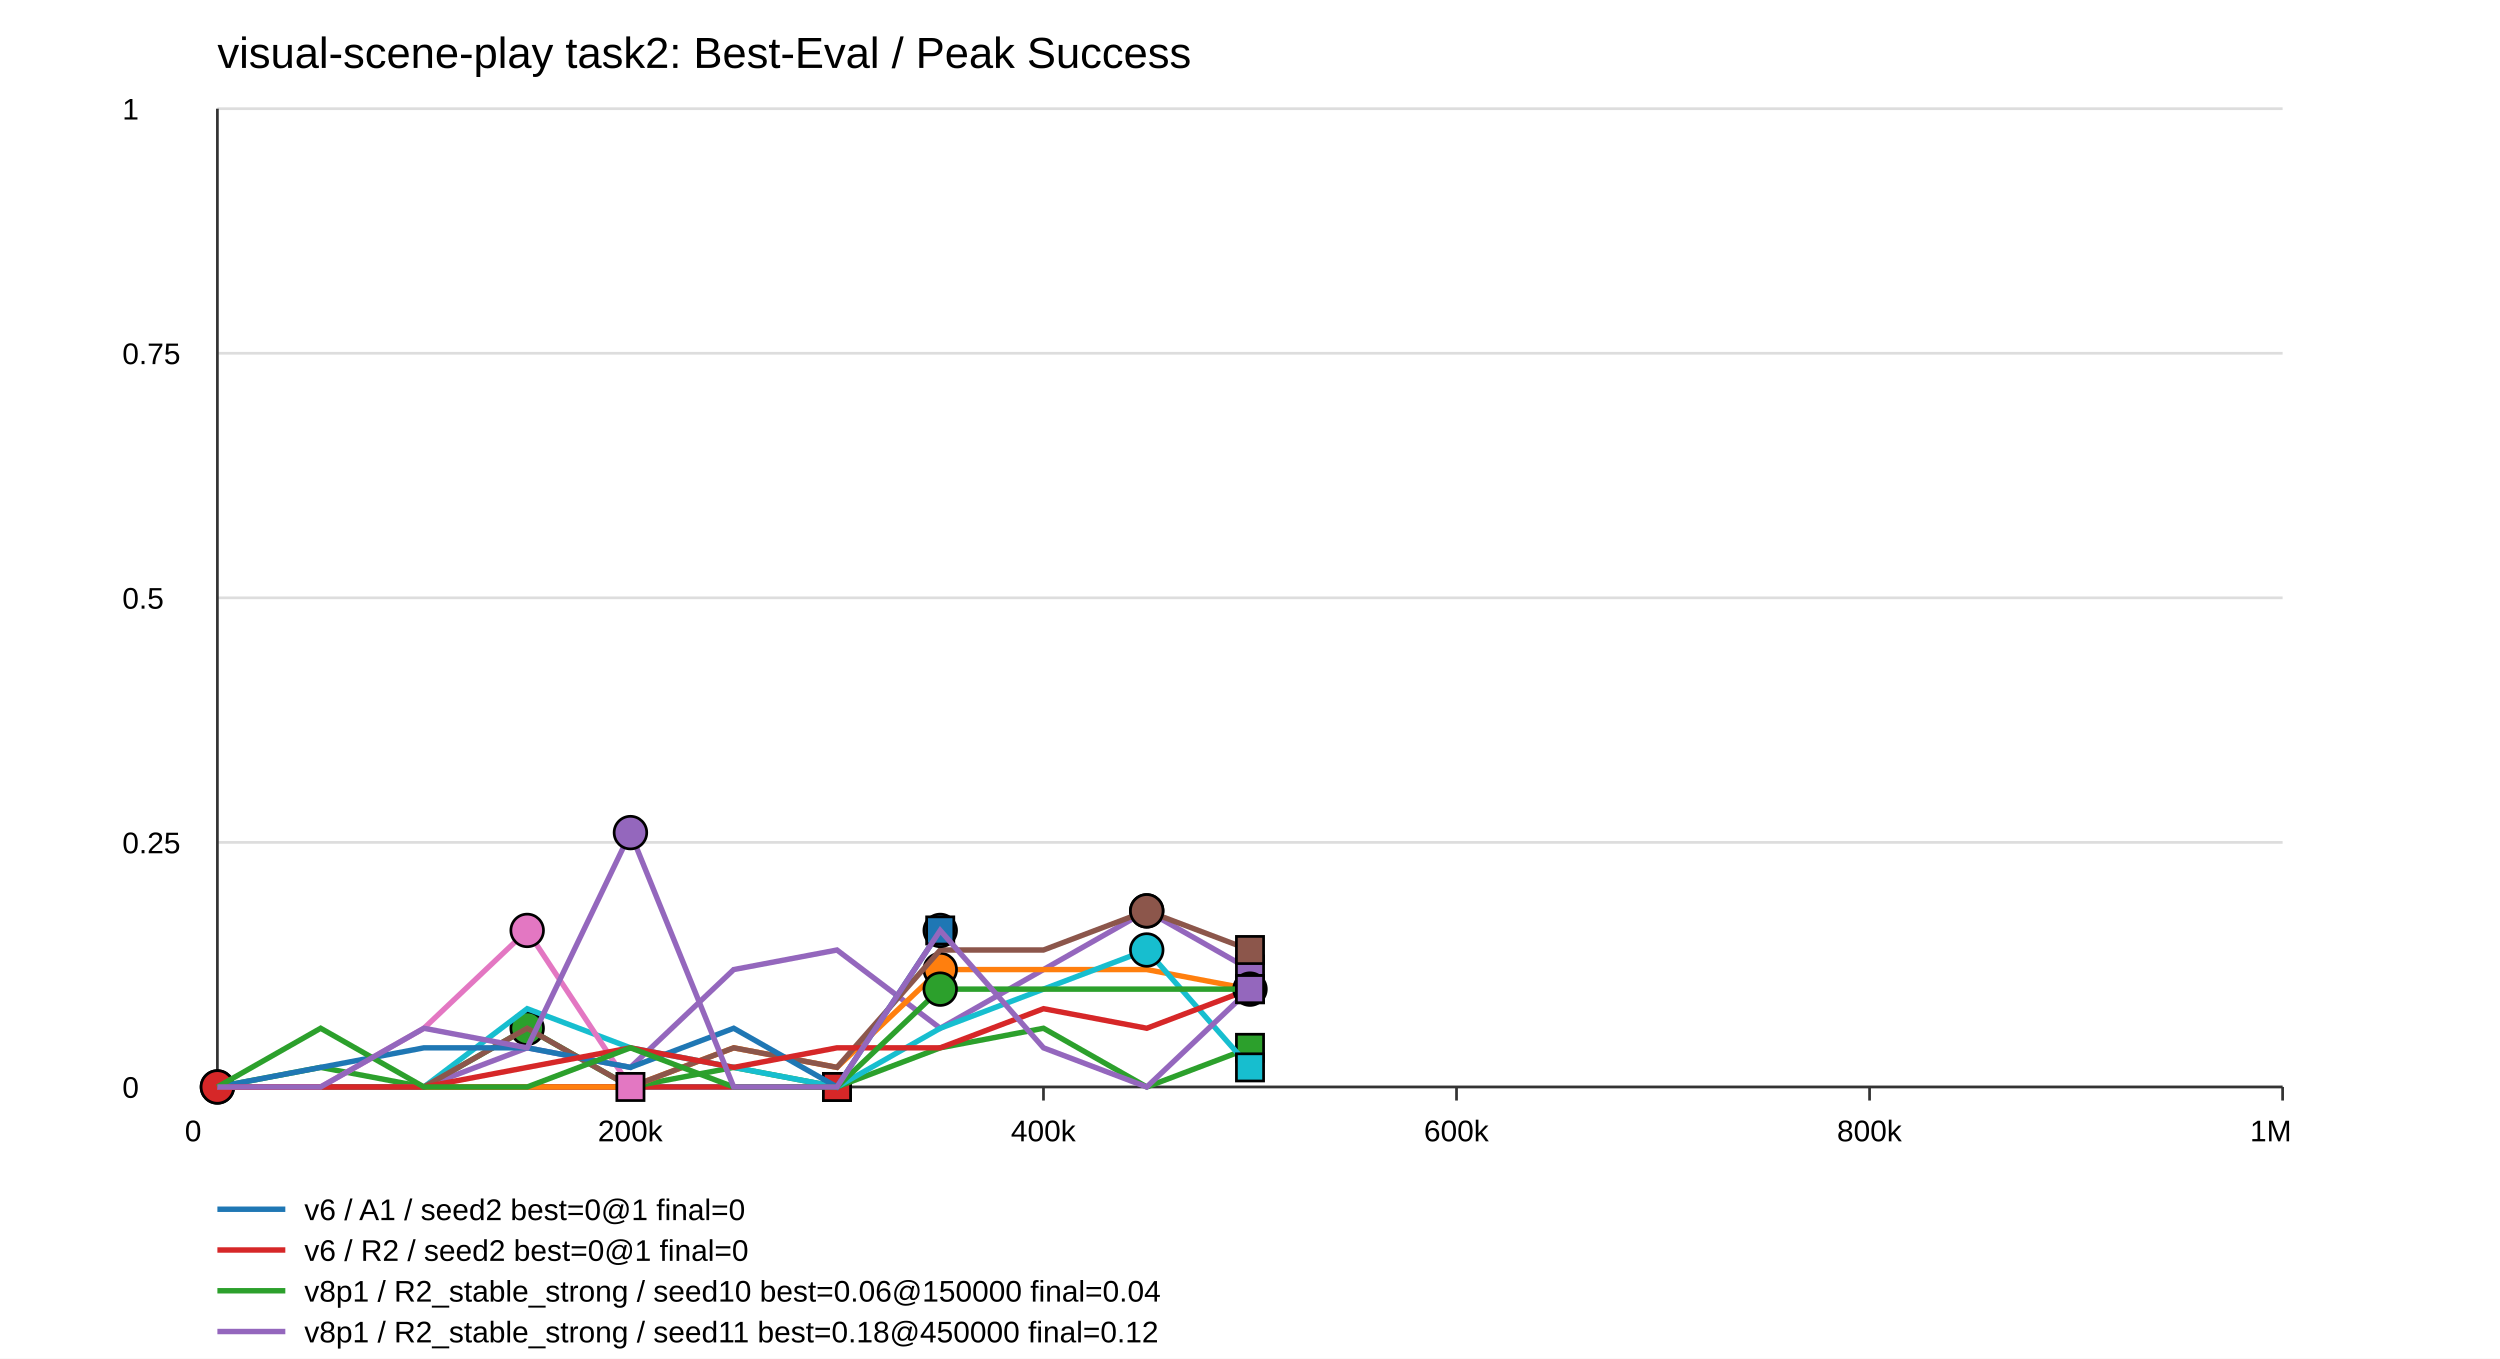
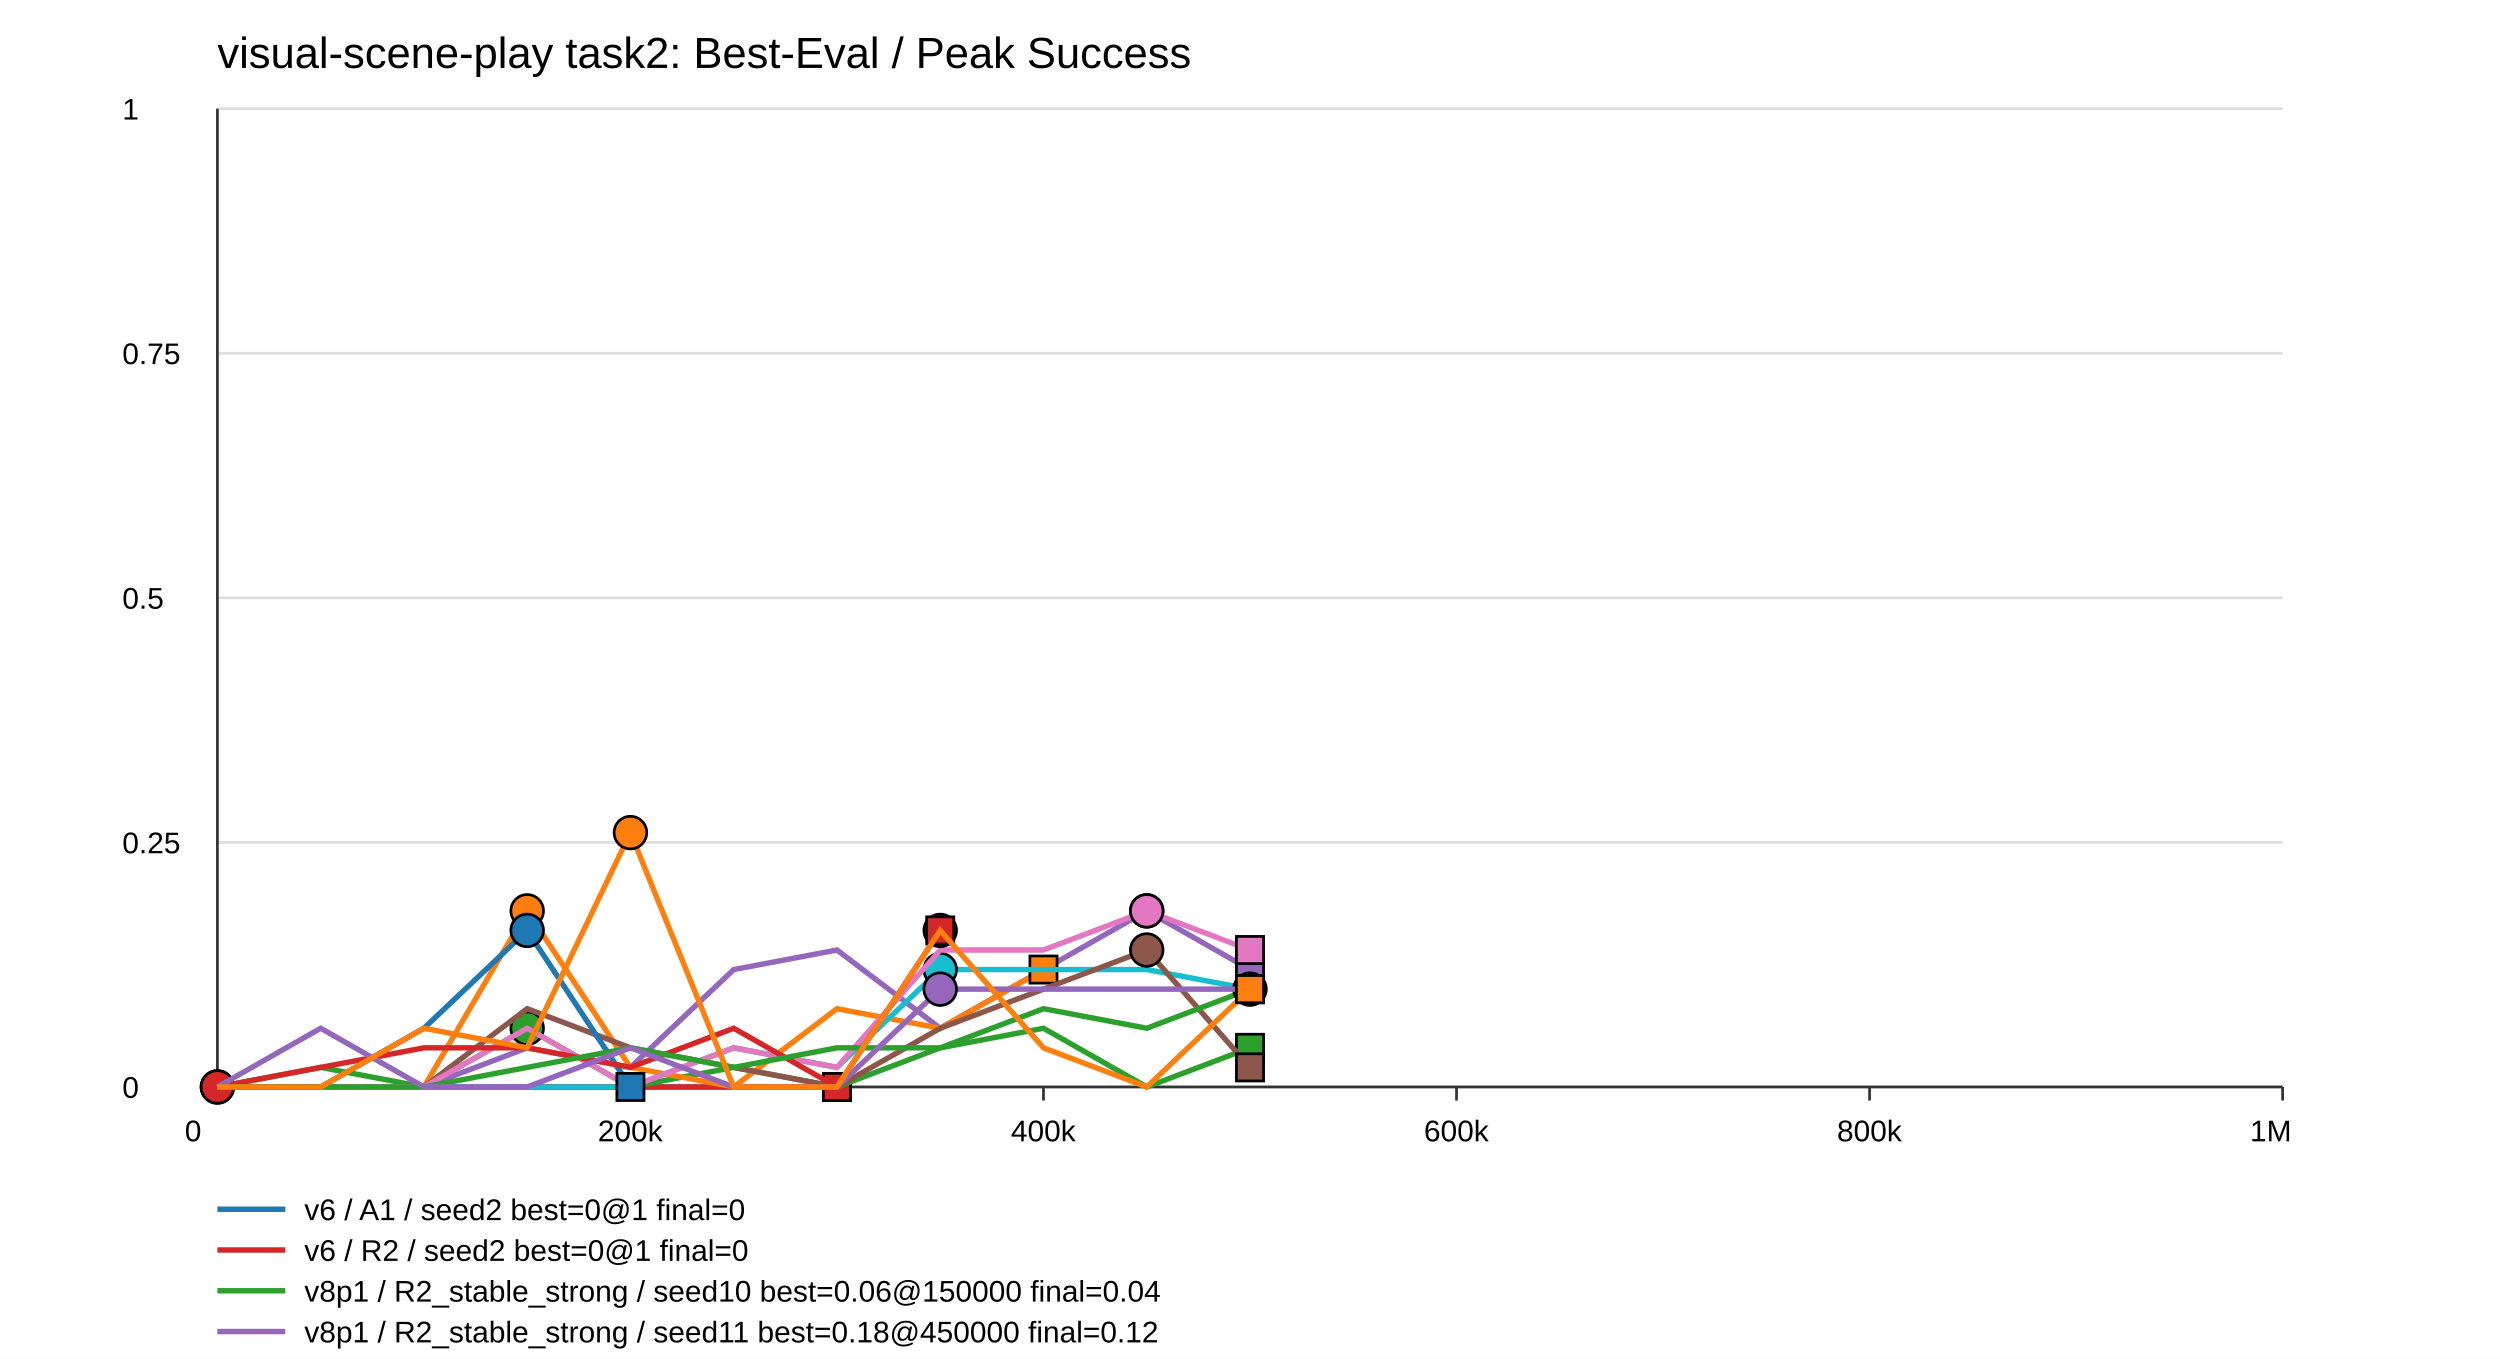
<svg xmlns="http://www.w3.org/2000/svg" width="920" height="500" viewBox="0 0 920 500">
  <rect width="100%" height="100%" fill="white" />
  <text x="80" y="25" font-family="Arial" font-size="16">visual-scene-play task2: Best-Eval / Peak Success</text>
  <line x1="80" y1="400.0" x2="840" y2="400.0" stroke="#ddd" />
  <text x="45" y="404.0" font-family="Arial" font-size="11">0</text>
  <line x1="80" y1="310.0" x2="840" y2="310.0" stroke="#ddd" />
  <text x="45" y="314.0" font-family="Arial" font-size="11">0.25</text>
  <line x1="80" y1="220.0" x2="840" y2="220.0" stroke="#ddd" />
  <text x="45" y="224.0" font-family="Arial" font-size="11">0.5</text>
  <line x1="80" y1="130.0" x2="840" y2="130.0" stroke="#ddd" />
  <text x="45" y="134.0" font-family="Arial" font-size="11">0.75</text>
  <line x1="80" y1="40.0" x2="840" y2="40.0" stroke="#ddd" />
  <text x="45" y="44.0" font-family="Arial" font-size="11">1</text>
  <line x1="80" y1="400" x2="840" y2="400" stroke="#333" />
  <line x1="80" y1="40" x2="80" y2="400" stroke="#333" />
  <line x1="80.0" y1="400" x2="80.0" y2="405" stroke="#333" />
  <text x="68.0" y="420" font-family="Arial" font-size="11">0</text>
  <line x1="232.0" y1="400" x2="232.0" y2="405" stroke="#333" />
  <text x="220.0" y="420" font-family="Arial" font-size="11">200k</text>
  <line x1="384.0" y1="400" x2="384.0" y2="405" stroke="#333" />
  <text x="372.0" y="420" font-family="Arial" font-size="11">400k</text>
  <line x1="536.0" y1="400" x2="536.0" y2="405" stroke="#333" />
  <text x="524.0" y="420" font-family="Arial" font-size="11">600k</text>
  <line x1="688.0" y1="400" x2="688.0" y2="405" stroke="#333" />
  <text x="676.0" y="420" font-family="Arial" font-size="11">800k</text>
  <line x1="840.0" y1="400" x2="840.0" y2="405" stroke="#333" />
  <text x="828.0" y="420" font-family="Arial" font-size="11">1M</text>
  <polyline points="80.0,400.0 118.0,400.0 156.0,400.0 194.0,400.0 232.0,400.0 270.0,400.0 308.0,400.0" fill="none" stroke="#1f77b4" stroke-width="2" />
  <circle cx="80.0" cy="400.0" r="6" fill="#1f77b4" stroke="black" />
  <rect x="303.0" y="395.0" width="10" height="10" fill="#1f77b4" stroke="black" />
  <line x1="80" y1="445" x2="105" y2="445" stroke="#1f77b4" stroke-width="2" />
  <text x="112" y="449" font-family="Arial" font-size="11">v6 / A1 / seed2 best=0@1 final=0</text>
  <polyline points="80.0,400.0 118.0,400.0 156.0,400.0 194.0,400.0 232.0,400.0 270.0,400.0 308.0,400.0" fill="none" stroke="#d62728" stroke-width="2" />
  <circle cx="80.0" cy="400.0" r="6" fill="#d62728" stroke="black" />
  <rect x="303.0" y="395.0" width="10" height="10" fill="#d62728" stroke="black" />
  <line x1="80" y1="460" x2="105" y2="460" stroke="#d62728" stroke-width="2" />
  <text x="112" y="464" font-family="Arial" font-size="11">v6 / R2 / seed2 best=0@1 final=0</text>
  <polyline points="80.0,400.0 118.0,392.8 156.0,400.0 194.0,378.4 232.0,400.0 270.0,392.8 308.0,400.0 346.0,385.6 384.0,378.4 422.0,400.0 460.0,385.6" fill="none" stroke="#2ca02c" stroke-width="2" />
  <circle cx="194.0" cy="378.4" r="6" fill="#2ca02c" stroke="black" />
  <rect x="455.0" y="380.6" width="10" height="10" fill="#2ca02c" stroke="black" />
  <line x1="80" y1="475" x2="105" y2="475" stroke="#2ca02c" stroke-width="2" />
  <text x="112" y="479" font-family="Arial" font-size="11">v8p1 / R2_stable_strong / seed10 best=0.06@150000 final=0.04</text>
  <polyline points="80.0,400.0 118.0,400.0 156.0,400.0 194.0,385.6 232.0,392.8 270.0,356.8 308.0,349.6 346.0,378.4 384.0,356.8 422.0,335.2 460.0,356.8" fill="none" stroke="#9467bd" stroke-width="2" />
  <circle cx="422.0" cy="335.2" r="6" fill="#9467bd" stroke="black" />
  <rect x="455.0" y="351.8" width="10" height="10" fill="#9467bd" stroke="black" />
  <line x1="80" y1="490" x2="105" y2="490" stroke="#9467bd" stroke-width="2" />
  <text x="112" y="494" font-family="Arial" font-size="11">v8p1 / R2_stable_strong / seed11 best=0.18@450000 final=0.12</text>
-   <polyline points="80.0,400.0 118.0,400.0 156.0,400.0 194.0,400.0 232.0,400.0 270.0,385.6 308.0,392.8 346.0,356.8 384.0,356.8 422.0,356.8 460.0,364.0" fill="none" stroke="#ff7f0e" stroke-width="2" />
-   <circle cx="346.0" cy="356.8" r="6" fill="#ff7f0e" stroke="black" />
-   <rect x="455.0" y="359.0" width="10" height="10" fill="#ff7f0e" stroke="black" />
+   <polyline points="80.0,400.0 118.0,400.0 156.0,400.0 194.0,335.2 232.0,392.8 270.0,400.0 308.0,371.2 346.0,378.4 384.0,356.8" fill="none" stroke="#ff7f0e" stroke-width="2" />
+   <circle cx="194.0" cy="335.2" r="6" fill="#ff7f0e" stroke="black" />
+   <rect x="379.0" y="351.8" width="10" height="10" fill="#ff7f0e" stroke="black" />
  <line x1="80" y1="505" x2="105" y2="505" stroke="#ff7f0e" stroke-width="2" />
-   <text x="112" y="509" font-family="Arial" font-size="11">v8p1 / R2_stable_strong / seed2 best=0.12@350000 final=0.1</text>
-   <polyline points="80.0,400.0 118.0,400.0 156.0,400.0 194.0,371.2 232.0,385.6 270.0,392.8 308.0,400.0 346.0,378.4 384.0,364.0 422.0,349.6 460.0,392.8" fill="none" stroke="#17becf" stroke-width="2" />
-   <circle cx="422.0" cy="349.6" r="6" fill="#17becf" stroke="black" />
-   <rect x="455.0" y="387.8" width="10" height="10" fill="#17becf" stroke="black" />
+   <text x="112" y="509" font-family="Arial" font-size="11">v8p1 / R2_stable_strong / seed12 best=0.18@150000 final=0.12</text>
+   <polyline points="80.0,400.0 118.0,400.0 156.0,400.0 194.0,400.0 232.0,400.0 270.0,385.6 308.0,392.8 346.0,356.8 384.0,356.8 422.0,356.8 460.0,364.0" fill="none" stroke="#17becf" stroke-width="2" />
+   <circle cx="346.0" cy="356.8" r="6" fill="#17becf" stroke="black" />
+   <rect x="455.0" y="359.0" width="10" height="10" fill="#17becf" stroke="black" />
  <line x1="80" y1="520" x2="105" y2="520" stroke="#17becf" stroke-width="2" />
-   <text x="112" y="524" font-family="Arial" font-size="11">v8p1 / R2_stable_strong / seed3 best=0.14@450000 final=0.02</text>
-   <polyline points="80.0,400.0 118.0,400.0 156.0,400.0 194.0,378.4 232.0,400.0 270.0,385.6 308.0,392.8 346.0,349.6 384.0,349.6 422.0,335.2 460.0,349.6" fill="none" stroke="#8c564b" stroke-width="2" />
-   <circle cx="422.0" cy="335.2" r="6" fill="#8c564b" stroke="black" />
-   <rect x="455.0" y="344.6" width="10" height="10" fill="#8c564b" stroke="black" />
+   <text x="112" y="524" font-family="Arial" font-size="11">v8p1 / R2_stable_strong / seed2 best=0.12@350000 final=0.1</text>
+   <polyline points="80.0,400.0 118.0,400.0 156.0,400.0 194.0,371.2 232.0,385.6 270.0,392.8 308.0,400.0 346.0,378.4 384.0,364.0 422.0,349.6 460.0,392.8" fill="none" stroke="#8c564b" stroke-width="2" />
+   <circle cx="422.0" cy="349.6" r="6" fill="#8c564b" stroke="black" />
+   <rect x="455.0" y="387.8" width="10" height="10" fill="#8c564b" stroke="black" />
  <line x1="80" y1="535" x2="105" y2="535" stroke="#8c564b" stroke-width="2" />
-   <text x="112" y="539" font-family="Arial" font-size="11">v8p1 / R2_stable_strong / seed4 best=0.18@450000 final=0.14</text>
-   <polyline points="80.0,400.0 118.0,400.0 156.0,378.4 194.0,342.4 232.0,400.0" fill="none" stroke="#e377c2" stroke-width="2" />
-   <circle cx="194.0" cy="342.4" r="6" fill="#e377c2" stroke="black" />
-   <rect x="227.0" y="395.0" width="10" height="10" fill="#e377c2" stroke="black" />
+   <text x="112" y="539" font-family="Arial" font-size="11">v8p1 / R2_stable_strong / seed3 best=0.14@450000 final=0.02</text>
+   <polyline points="80.0,400.0 118.0,400.0 156.0,400.0 194.0,378.4 232.0,400.0 270.0,385.6 308.0,392.8 346.0,349.6 384.0,349.6 422.0,335.2 460.0,349.6" fill="none" stroke="#e377c2" stroke-width="2" />
+   <circle cx="422.0" cy="335.2" r="6" fill="#e377c2" stroke="black" />
+   <rect x="455.0" y="344.6" width="10" height="10" fill="#e377c2" stroke="black" />
  <line x1="80" y1="550" x2="105" y2="550" stroke="#e377c2" stroke-width="2" />
-   <text x="112" y="554" font-family="Arial" font-size="11">v8p1 / R2_stable_strong / seed5 best=0.16@150000 final=0</text>
-   <polyline points="80.0,400.0 118.0,392.8 156.0,385.6 194.0,385.6 232.0,392.8 270.0,378.4 308.0,400.0 346.0,342.4" fill="none" stroke="#1f77b4" stroke-width="2" />
-   <circle cx="346.0" cy="342.4" r="6" fill="#1f77b4" stroke="black" />
-   <rect x="341.0" y="337.4" width="10" height="10" fill="#1f77b4" stroke="black" />
+   <text x="112" y="554" font-family="Arial" font-size="11">v8p1 / R2_stable_strong / seed4 best=0.18@450000 final=0.14</text>
+   <polyline points="80.0,400.0 118.0,400.0 156.0,378.4 194.0,342.4 232.0,400.0" fill="none" stroke="#1f77b4" stroke-width="2" />
+   <circle cx="194.0" cy="342.4" r="6" fill="#1f77b4" stroke="black" />
+   <rect x="227.0" y="395.0" width="10" height="10" fill="#1f77b4" stroke="black" />
  <line x1="80" y1="565" x2="105" y2="565" stroke="#1f77b4" stroke-width="2" />
-   <text x="112" y="569" font-family="Arial" font-size="11">v8p1 / R2_stable_strong / seed6 best=0.16@350000 final=0.16</text>
-   <polyline points="80.0,400.0 118.0,400.0 156.0,400.0 194.0,392.8 232.0,385.6 270.0,392.8 308.0,385.6 346.0,385.6 384.0,371.2 422.0,378.4 460.0,364.0" fill="none" stroke="#d62728" stroke-width="2" />
-   <circle cx="460.0" cy="364.0" r="6" fill="#d62728" stroke="black" />
-   <rect x="455.0" y="359.0" width="10" height="10" fill="#d62728" stroke="black" />
+   <text x="112" y="569" font-family="Arial" font-size="11">v8p1 / R2_stable_strong / seed5 best=0.16@150000 final=0</text>
+   <polyline points="80.0,400.0 118.0,392.8 156.0,385.6 194.0,385.6 232.0,392.8 270.0,378.4 308.0,400.0 346.0,342.4" fill="none" stroke="#d62728" stroke-width="2" />
+   <circle cx="346.0" cy="342.4" r="6" fill="#d62728" stroke="black" />
+   <rect x="341.0" y="337.4" width="10" height="10" fill="#d62728" stroke="black" />
  <line x1="80" y1="580" x2="105" y2="580" stroke="#d62728" stroke-width="2" />
-   <text x="112" y="584" font-family="Arial" font-size="11">v8p1 / R2_stable_strong / seed7 best=0.1@500000 final=0.1</text>
-   <polyline points="80.0,400.0 118.0,378.4 156.0,400.0 194.0,400.0 232.0,385.6 270.0,400.0 308.0,400.0 346.0,364.0 384.0,364.0 422.0,364.0 460.0,364.0" fill="none" stroke="#2ca02c" stroke-width="2" />
-   <circle cx="346.0" cy="364.0" r="6" fill="#2ca02c" stroke="black" />
+   <text x="112" y="584" font-family="Arial" font-size="11">v8p1 / R2_stable_strong / seed6 best=0.16@350000 final=0.16</text>
+   <polyline points="80.0,400.0 118.0,400.0 156.0,400.0 194.0,392.8 232.0,385.6 270.0,392.8 308.0,385.6 346.0,385.6 384.0,371.2 422.0,378.4 460.0,364.0" fill="none" stroke="#2ca02c" stroke-width="2" />
+   <circle cx="460.0" cy="364.0" r="6" fill="#2ca02c" stroke="black" />
  <rect x="455.0" y="359.0" width="10" height="10" fill="#2ca02c" stroke="black" />
  <line x1="80" y1="595" x2="105" y2="595" stroke="#2ca02c" stroke-width="2" />
-   <text x="112" y="599" font-family="Arial" font-size="11">v8p1 / R2_stable_strong / seed8 best=0.1@350000 final=0.1</text>
-   <polyline points="80.0,400.0 118.0,400.0 156.0,378.4 194.0,385.6 232.0,306.4 270.0,400.0 308.0,400.0 346.0,342.4 384.0,385.6 422.0,400.0 460.0,364.0" fill="none" stroke="#9467bd" stroke-width="2" />
-   <circle cx="232.0" cy="306.4" r="6" fill="#9467bd" stroke="black" />
+   <text x="112" y="599" font-family="Arial" font-size="11">v8p1 / R2_stable_strong / seed7 best=0.1@500000 final=0.1</text>
+   <polyline points="80.0,400.0 118.0,378.4 156.0,400.0 194.0,400.0 232.0,385.6 270.0,400.0 308.0,400.0 346.0,364.0 384.0,364.0 422.0,364.0 460.0,364.0" fill="none" stroke="#9467bd" stroke-width="2" />
+   <circle cx="346.0" cy="364.0" r="6" fill="#9467bd" stroke="black" />
  <rect x="455.0" y="359.0" width="10" height="10" fill="#9467bd" stroke="black" />
  <line x1="80" y1="610" x2="105" y2="610" stroke="#9467bd" stroke-width="2" />
-   <text x="112" y="614" font-family="Arial" font-size="11">v8p1 / R2_stable_strong / seed9 best=0.26@200000 final=0.1</text>
+   <text x="112" y="614" font-family="Arial" font-size="11">v8p1 / R2_stable_strong / seed8 best=0.1@350000 final=0.1</text>
+   <polyline points="80.0,400.0 118.0,400.0 156.0,378.4 194.0,385.6 232.0,306.4 270.0,400.0 308.0,400.0 346.0,342.4 384.0,385.6 422.0,400.0 460.0,364.0" fill="none" stroke="#ff7f0e" stroke-width="2" />
+   <circle cx="232.0" cy="306.4" r="6" fill="#ff7f0e" stroke="black" />
+   <rect x="455.0" y="359.0" width="10" height="10" fill="#ff7f0e" stroke="black" />
+   <line x1="80" y1="625" x2="105" y2="625" stroke="#ff7f0e" stroke-width="2" />
+   <text x="112" y="629" font-family="Arial" font-size="11">v8p1 / R2_stable_strong / seed9 best=0.26@200000 final=0.1</text>
</svg>
